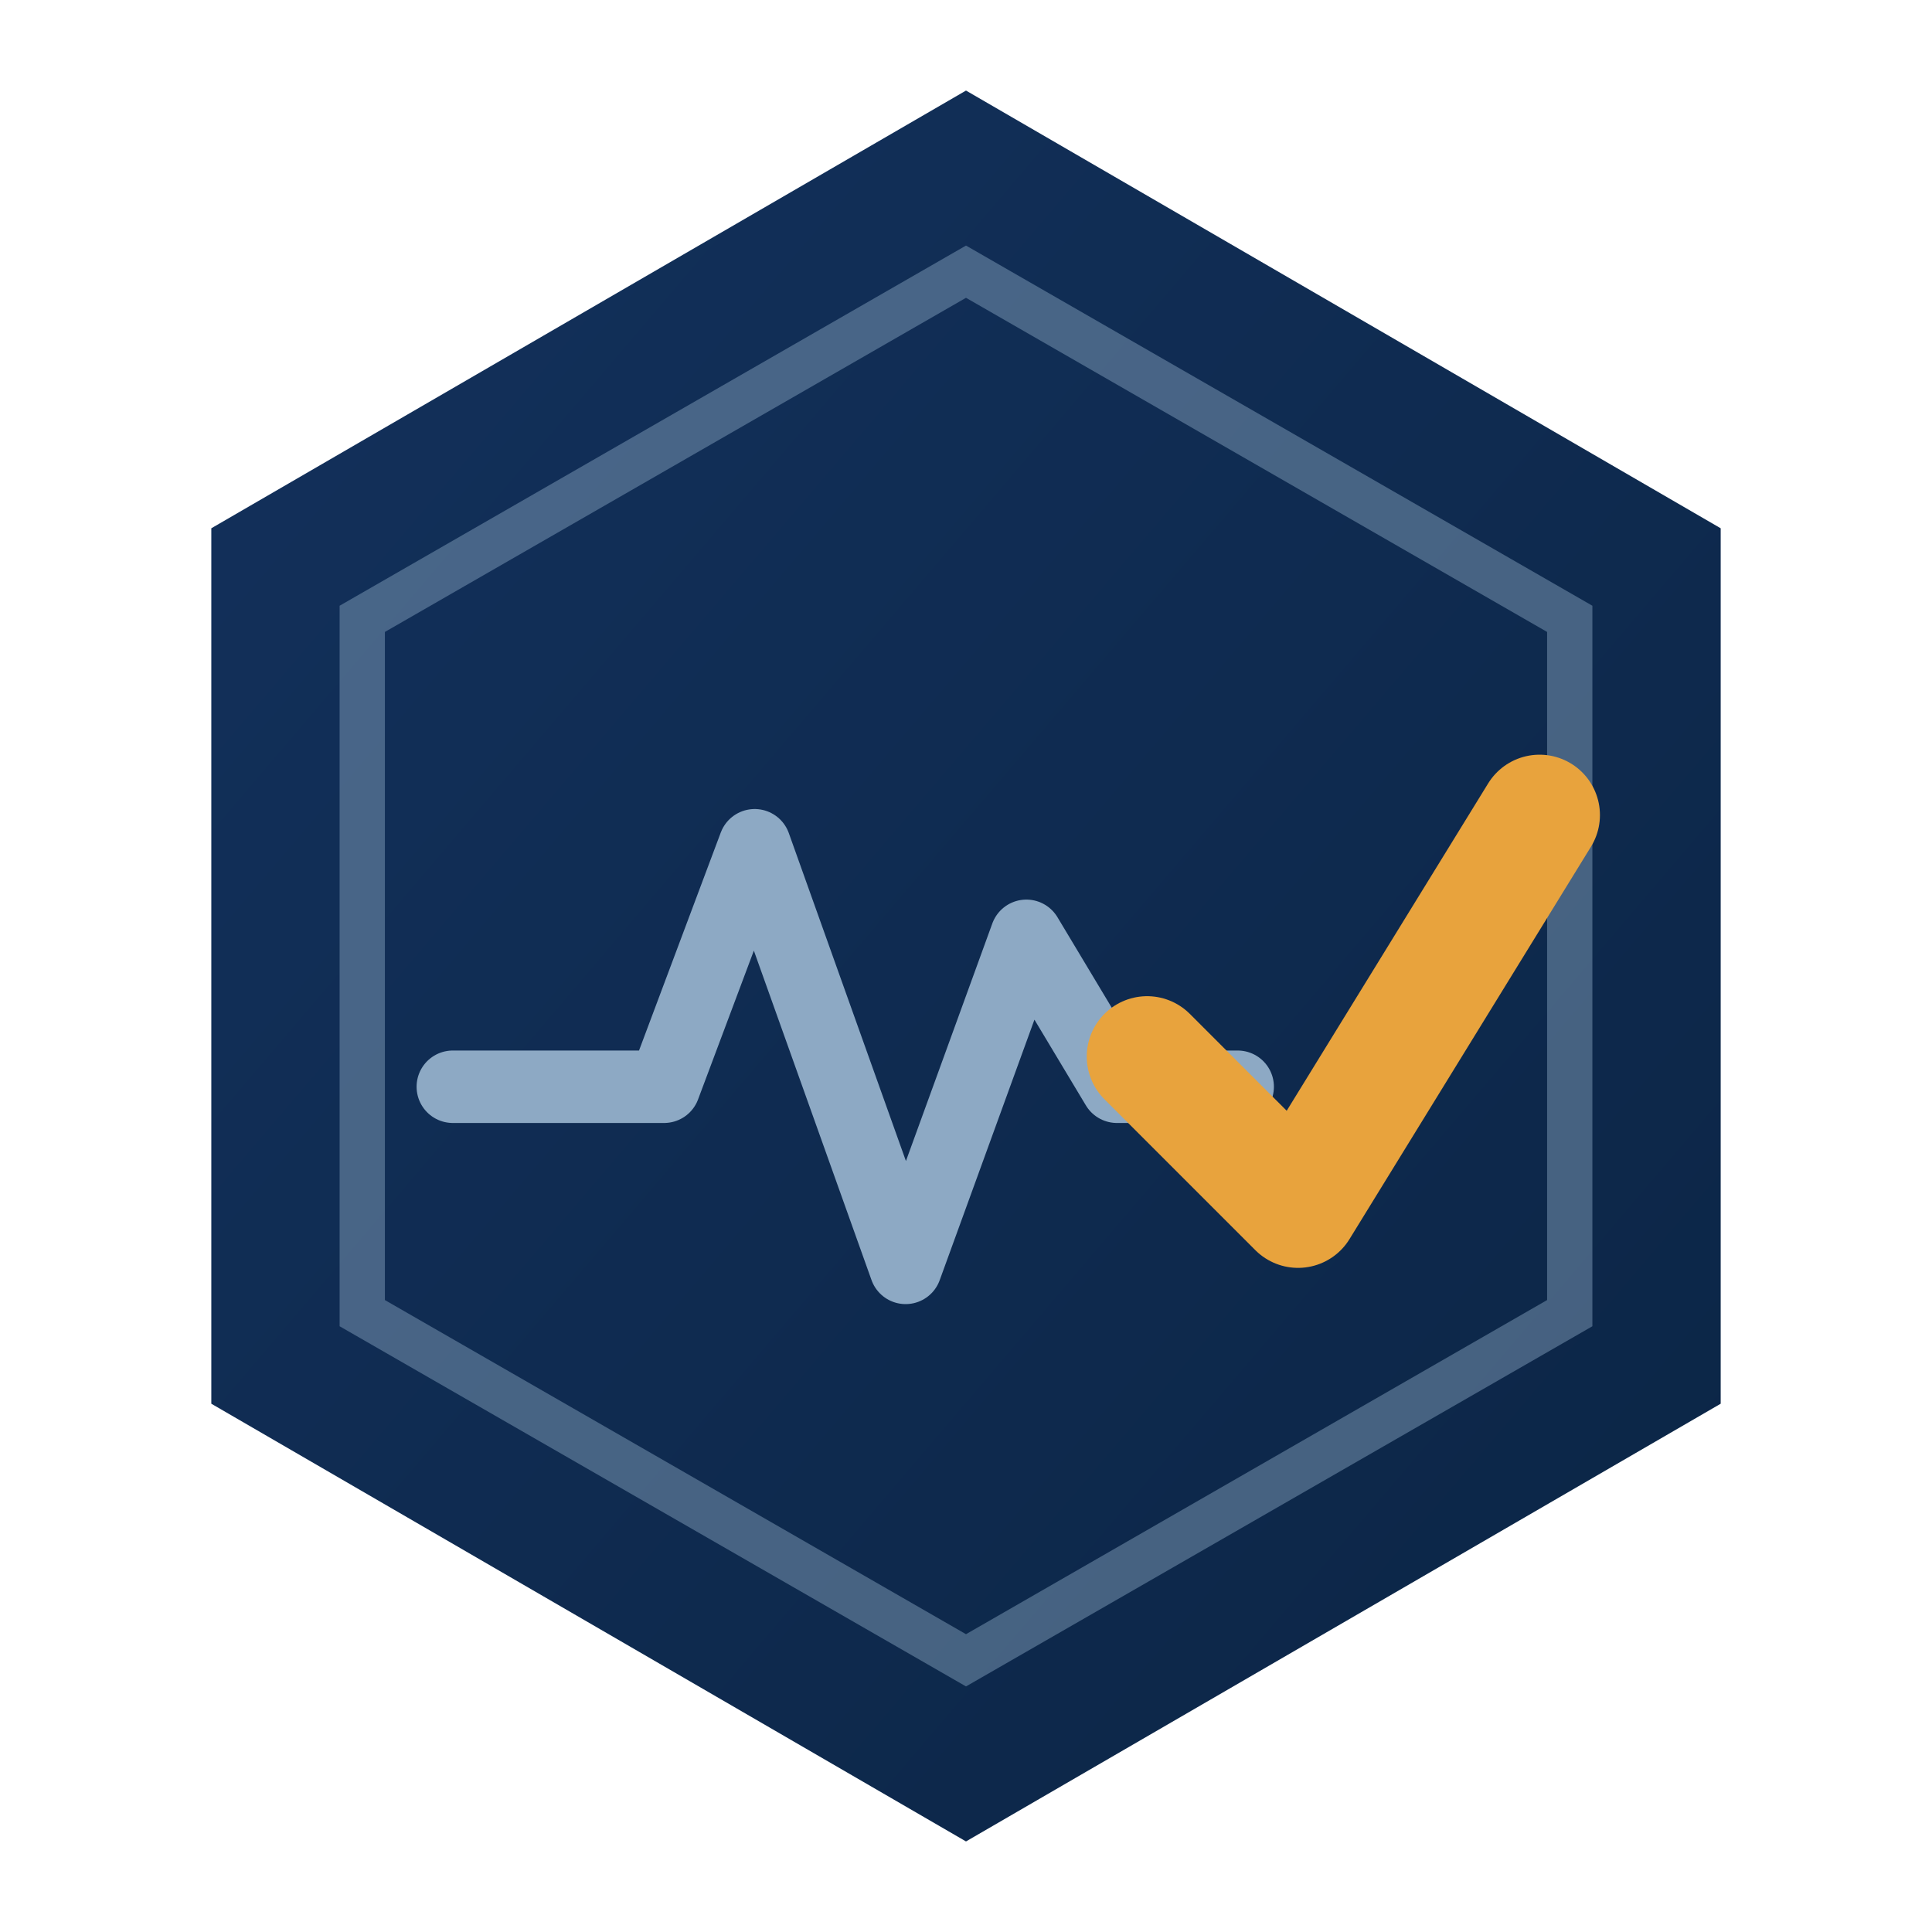
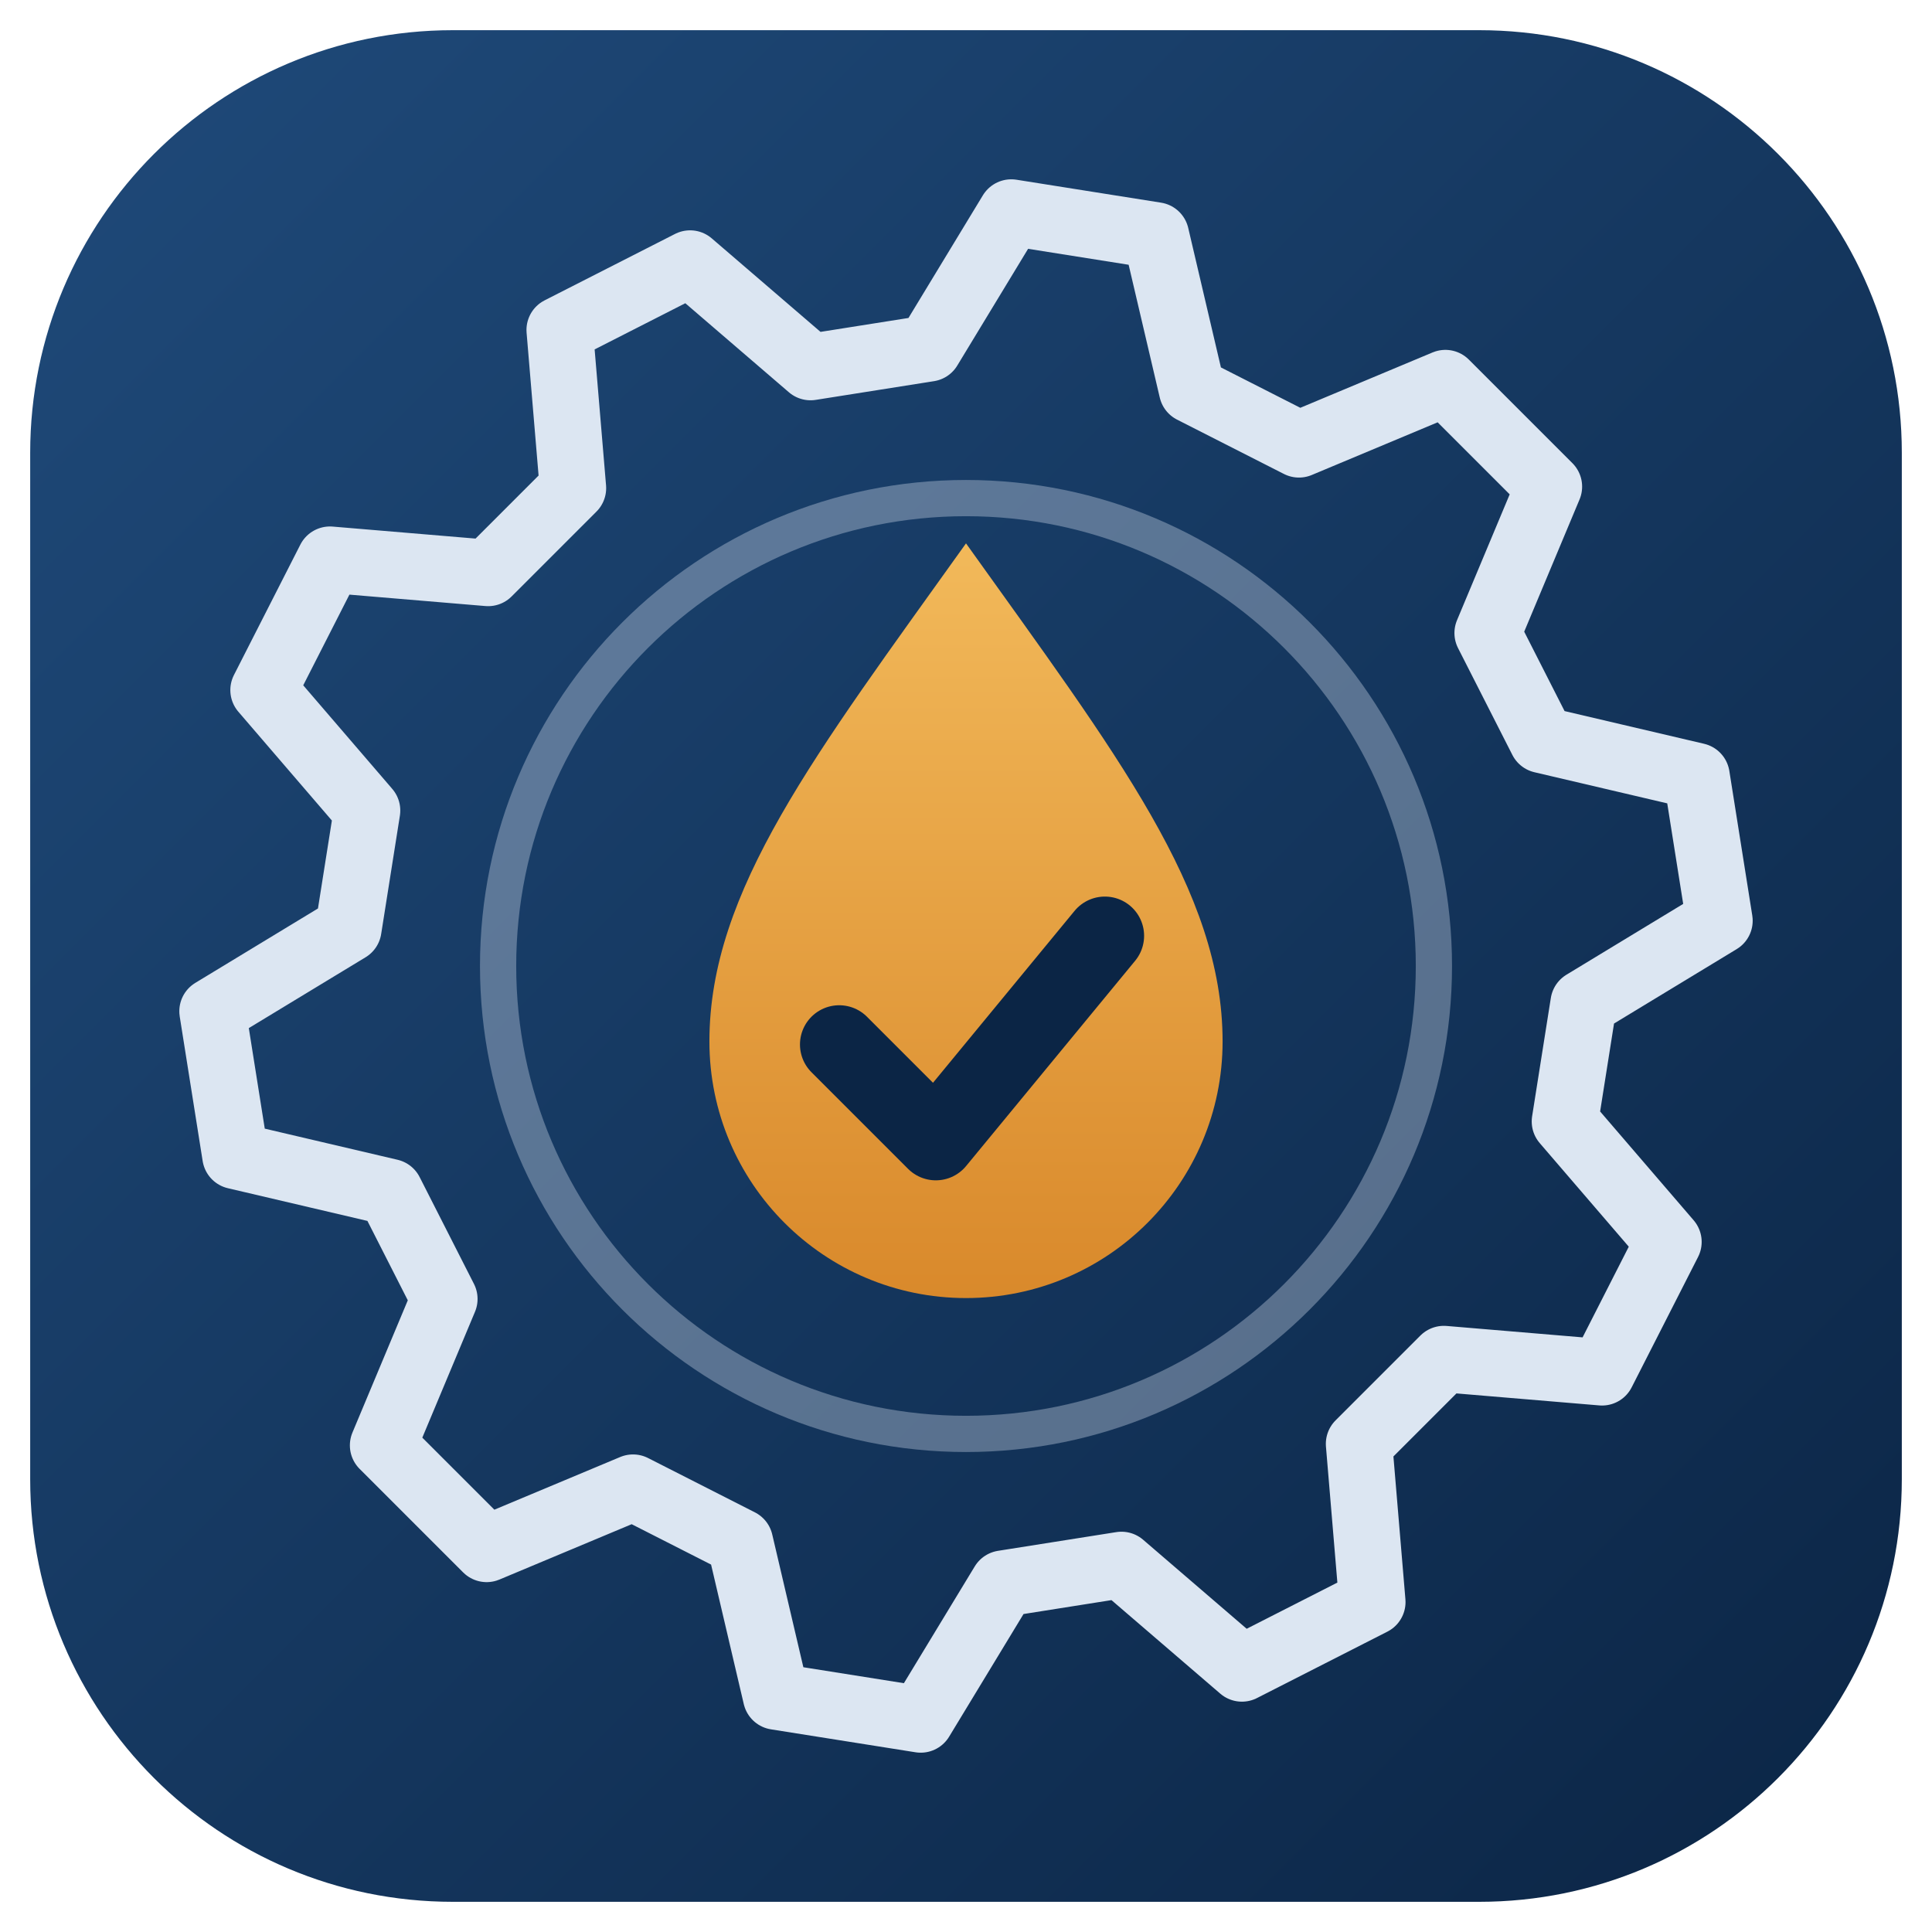
<svg xmlns="http://www.w3.org/2000/svg" viewBox="0 0 64 64" width="64" height="64" role="img" aria-label="PlantProof AI logo">
  <defs>
-     <linearGradient id="pp-g" x1="0" y1="0" x2="1" y2="1">
-       <stop offset="0" stop-color="#13315C" />
+     <linearGradient id="pp-bg" x1="0" y1="0" x2="1" y2="1">
+       <stop offset="0" stop-color="#1F4A7A" />
      <stop offset="1" stop-color="#0B2545" />
    </linearGradient>
+     <linearGradient id="pp-drop" x1="0" y1="0" x2="0" y2="1">
+       <stop offset="0" stop-color="#F2B95A" />
+       <stop offset="1" stop-color="#D9892B" />
+     </linearGradient>
  </defs>
-   <polygon points="32,3 57,17.5 57,46.5 32,61 7,46.5 7,17.5" fill="url(#pp-g)" />
-   <polygon points="32,9 52,20.5 52,43.5 32,55 12,43.5 12,20.5" fill="none" stroke="#8DA9C4" stroke-opacity="0.45" stroke-width="1.5" />
-   <polyline points="15,36 22,36 25,28 30,42 34,31 37,36 41,36" fill="none" stroke="#8DA9C4" stroke-width="2.4" stroke-linecap="round" stroke-linejoin="round" />
-   <polyline points="38,35 43,40 51,27" fill="none" stroke="#E8A33D" stroke-width="4" stroke-linecap="round" stroke-linejoin="round" />
+   <rect x="1" y="1" width="62" height="62" rx="14" fill="url(#pp-bg)" />
+   <polygon points="33.50,7.04 38.29,7.80 39.49,12.92 43.03,14.72 47.88,12.69 51.31,16.12 49.28,20.97 51.08,24.51 56.20,25.71 56.96,30.50 52.46,33.23 51.84,37.15 55.27,41.14 53.07,45.46 47.83,45.02 45.02,47.83 45.46,53.07 41.14,55.27 37.15,51.84 33.23,52.46 30.50,56.96 25.71,56.20 24.51,51.08 20.97,49.28 16.12,51.31 12.69,47.88 14.72,43.03 12.92,39.49 7.80,38.29 7.04,33.50 11.54,30.77 12.16,26.85 8.73,22.86 10.93,18.54 16.17,18.98 18.98,16.17 18.54,10.93 22.86,8.73 26.85,12.16 30.77,11.54" fill="none" stroke="#DCE6F2" stroke-width="2.2" stroke-linejoin="round" />
+   <circle cx="32" cy="32" r="15.5" fill="none" stroke="#DCE6F2" stroke-opacity="0.35" stroke-width="1.2" />
+   <path d="M32 18 C27 25 23.5 29.5 23.5 34.5 A8.5 8.5 0 0 0 40.5 34.5 C40.5 29.5 37 25 32 18 Z" fill="url(#pp-drop)" />
+   <polyline points="27.8,34.6 31,37.8 36.6,31" fill="none" stroke="#0B2545" stroke-width="2.6" stroke-linecap="round" stroke-linejoin="round" />
</svg>
